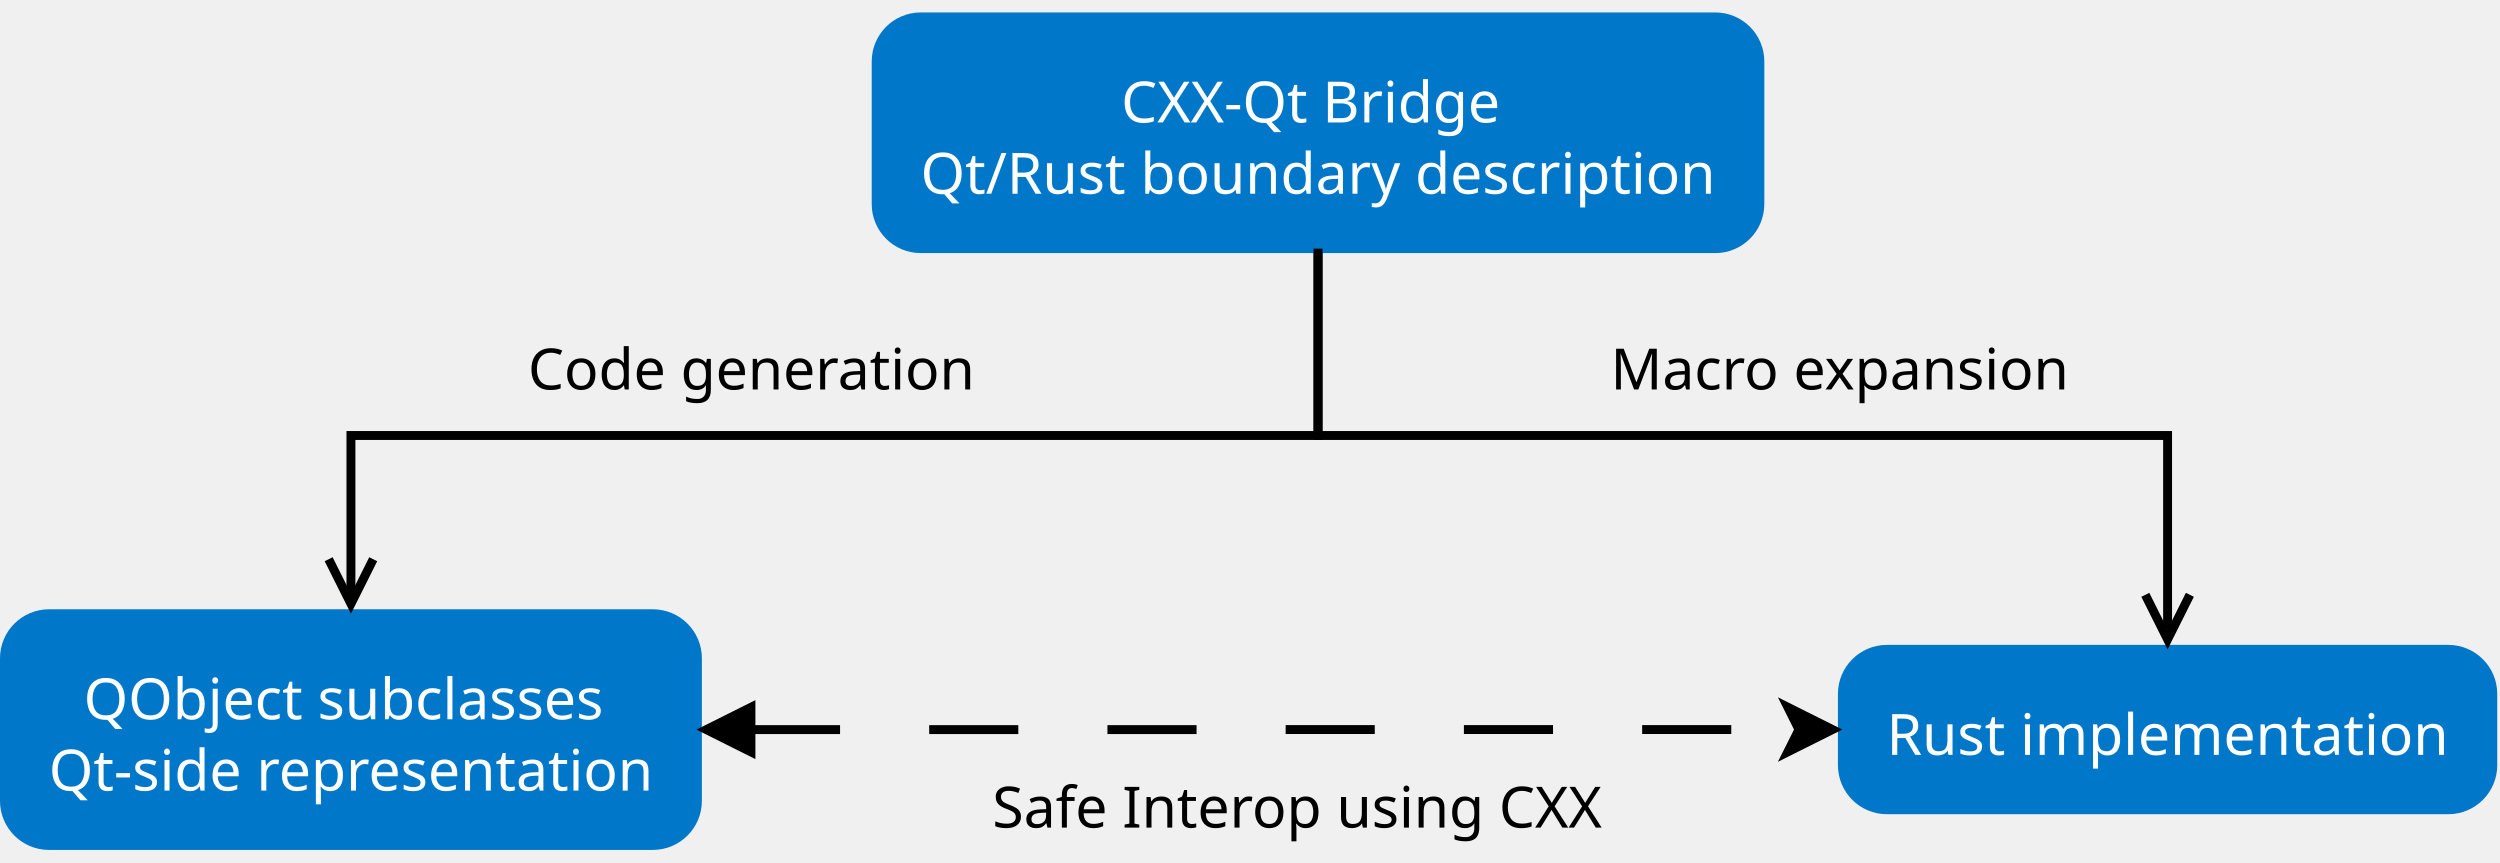
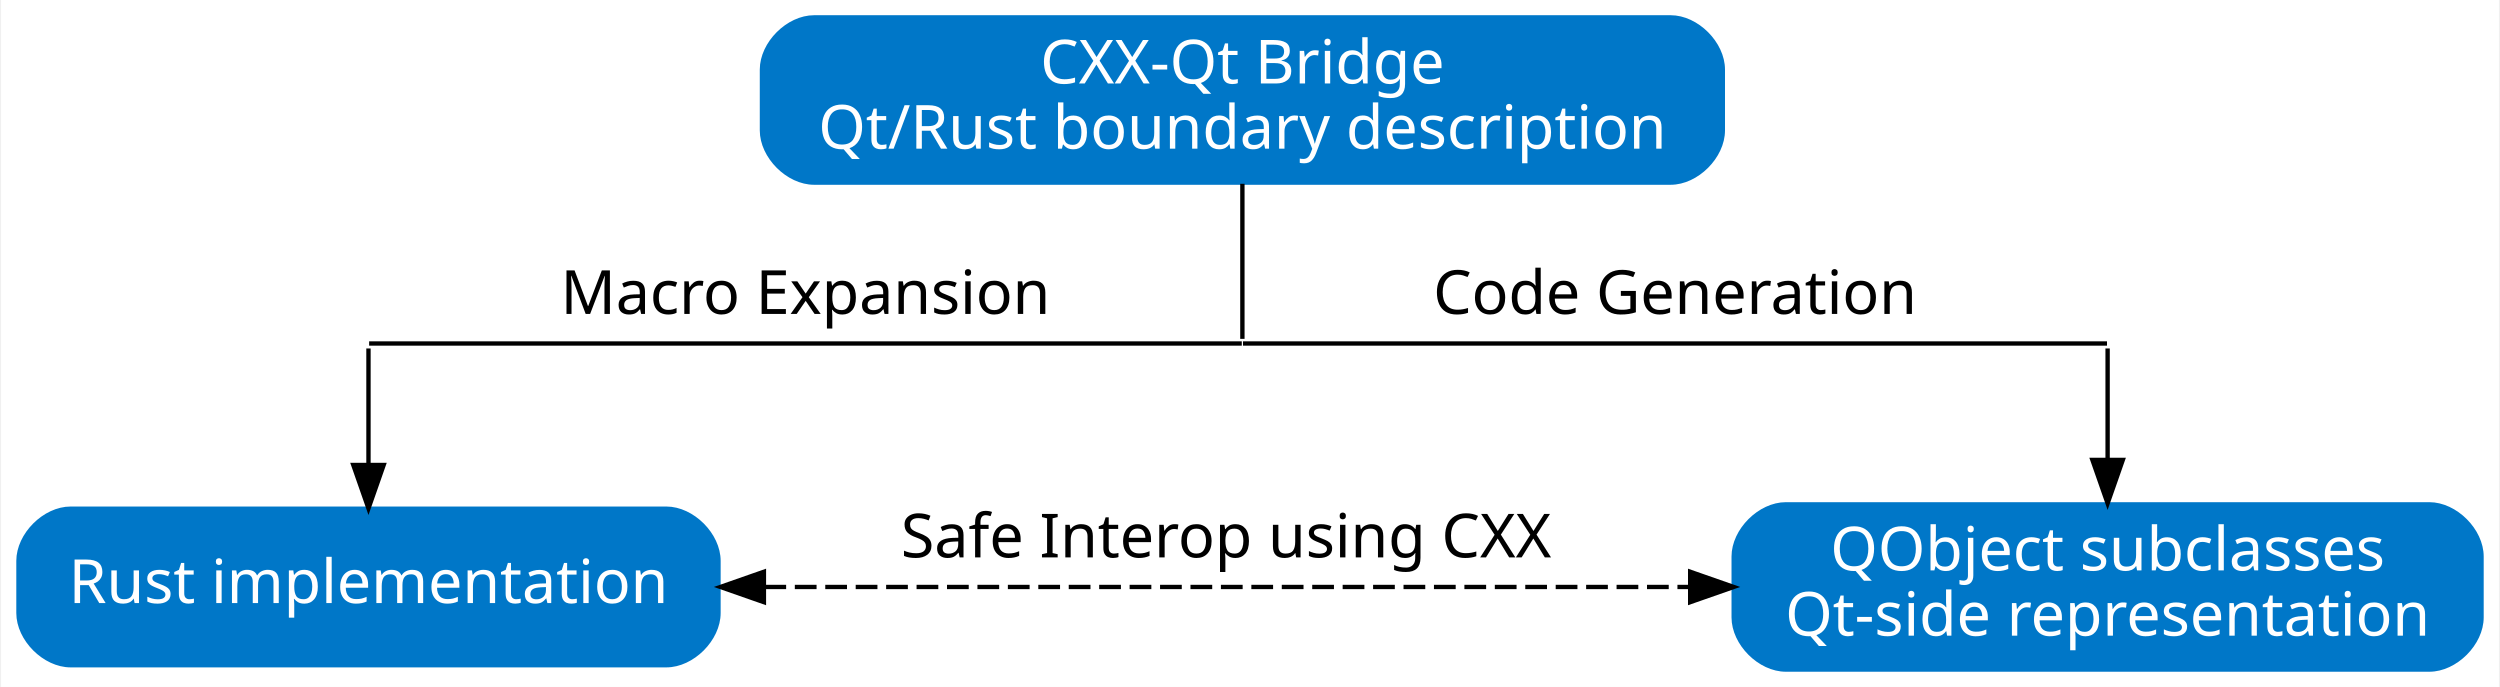
- <svg xmlns="http://www.w3.org/2000/svg" width="29cm" height="10cm" viewBox="459 225 561 188">
-   <g>
-     <rect style="fill: #0077c8" x="655.614" y="226.068" width="198.3" height="52" rx="10" ry="10" />
-     <rect style="fill: none; fill-opacity:0; stroke-width: 2; stroke: #0077c8" x="655.614" y="226.068" width="198.3" height="52" rx="10" ry="10" />
-     <text font-size="12.8" style="fill: #ffffff;text-anchor:middle;font-family:sans-serif;font-style:normal;font-weight:normal" x="754.764" y="249.751">
-       <tspan x="754.764" y="249.751">CXX-Qt Bridge</tspan>
-       <tspan x="754.764" y="265.751">Qt/Rust boundary description</tspan>
-     </text>
+ <svg xmlns="http://www.w3.org/2000/svg" width="575pt" height="158pt" viewBox="0.00 0.00 574.50 158.00">
+   <g id="graph0" class="graph" transform="scale(1 1) rotate(0) translate(4 154)">
+     <polygon fill="white" stroke="transparent" points="-4,4 -4,-154 570.5,-154 570.5,4 -4,4" />
+     <g id="node1" class="node">
+       <path fill="#0077c8" stroke="#0077c8" d="M149,-37C149,-37 12,-37 12,-37 6,-37 0,-31 0,-25 0,-25 0,-13 0,-13 0,-7 6,-1 12,-1 12,-1 149,-1 149,-1 155,-1 161,-7 161,-13 161,-13 161,-25 161,-25 161,-31 155,-37 149,-37" />
+       <text text-anchor="middle" x="80.5" y="-15.3" font-family="sans-serif" font-size="14.00" fill="white">Rust implementation</text>
+     </g>
+     <g id="node3" class="node">
+       <path fill="#0077c8" stroke="#0077c8" d="M554.5,-38C554.5,-38 406.5,-38 406.5,-38 400.5,-38 394.5,-32 394.5,-26 394.5,-26 394.5,-12 394.5,-12 394.5,-6 400.5,0 406.5,0 406.5,0 554.5,0 554.5,0 560.5,0 566.5,-6 566.5,-12 566.5,-12 566.5,-26 566.5,-26 566.5,-32 560.5,-38 554.5,-38" />
+       <text text-anchor="middle" x="480.5" y="-22.8" font-family="sans-serif" font-size="14.00" fill="white">QObject subclasses</text>
+       <text text-anchor="middle" x="480.5" y="-7.8" font-family="sans-serif" font-size="14.00" fill="white">Qt-side representation</text>
+     </g>
+     <g id="edge9" class="edge">
+       <path fill="none" stroke="black" stroke-dasharray="5,2" d="M171.56,-19C235.07,-19 319.68,-19 384.29,-19" />
+       <polygon fill="black" stroke="black" points="171.45,-15.5 161.45,-19 171.45,-22.5 171.45,-15.5" />
+       <polygon fill="black" stroke="black" points="384.49,-22.5 394.49,-19 384.49,-15.5 384.49,-22.5" />
+       <text text-anchor="middle" x="277.75" y="-25.8" font-family="sans-serif" font-size="14.00">Safe Interop using CXX</text>
+     </g>
+     <g id="node2" class="node">
+       <path fill="#0077c8" stroke="#0077c8" d="M380,-150C380,-150 183,-150 183,-150 177,-150 171,-144 171,-138 171,-138 171,-124 171,-124 171,-118 177,-112 183,-112 183,-112 380,-112 380,-112 386,-112 392,-118 392,-124 392,-124 392,-138 392,-138 392,-144 386,-150 380,-150" />
+       <text text-anchor="middle" x="281.5" y="-134.8" font-family="sans-serif" font-size="14.00" fill="white">CXX-Qt Bridge</text>
+       <text text-anchor="middle" x="281.5" y="-119.8" font-family="sans-serif" font-size="14.00" fill="white">Qt/Rust boundary description</text>
+     </g>
+     <g id="edge4" class="edge">
+       <path fill="none" stroke="black" d="M281.5,-111.72C281.5,-96.54 281.5,-77.25 281.5,-76.06" />
+     </g>
+     <g id="edge7" class="edge">
+       <path fill="none" stroke="black" d="M80.5,-73.85C80.5,-72.33 80.5,-59.9 80.5,-47.37" />
+       <polygon fill="black" stroke="black" points="84,-47.06 80.5,-37.06 77,-47.06 84,-47.06" />
+     </g>
+     <g id="edge5" class="edge">
+       <path fill="none" stroke="black" d="M281.36,-75C275.46,-75 86.64,-75 80.65,-75" />
+       <text text-anchor="middle" x="181" y="-81.8" font-family="sans-serif" font-size="14.00">Macro Expansion</text>
+     </g>
+     <g id="edge6" class="edge">
+       <path fill="none" stroke="black" d="M281.64,-75C287.58,-75 474.52,-75 480.36,-75" />
+       <text text-anchor="middle" x="381" y="-81.8" font-family="sans-serif" font-size="14.00">Code Generation</text>
+     </g>
+     <g id="edge8" class="edge">
+       <path fill="none" stroke="black" d="M480.5,-73.85C480.5,-72.37 480.5,-60.53 480.5,-48.33" />
+       <polygon fill="black" stroke="black" points="484,-48.22 480.5,-38.22 477,-48.22 484,-48.22" />
+     </g>
  </g>
-   <g>
-     <rect style="fill: #0077c8" x="872.432" y="367.988" width="145.95" height="36" rx="10" ry="10" />
-     <rect style="fill: none; fill-opacity:0; stroke-width: 2; stroke: #0077c8" x="872.432" y="367.988" width="145.95" height="36" rx="10" ry="10" />
-     <text font-size="12.8" style="fill: #ffffff;text-anchor:middle;font-family:sans-serif;font-style:normal;font-weight:normal" x="945.407" y="391.672">
-       <tspan x="945.407" y="391.672">Rust implementation</tspan>
-     </text>
-   </g>
-   <g>
-     <rect style="fill: #0077c8" x="460" y="360" width="155.5" height="52" rx="10" ry="10" />
-     <rect style="fill: none; fill-opacity:0; stroke-width: 2; stroke: #0077c8" x="460" y="360" width="155.5" height="52" rx="10" ry="10" />
-     <text font-size="12.8" style="fill: #ffffff;text-anchor:middle;font-family:sans-serif;font-style:normal;font-weight:normal" x="537.75" y="383.683">
-       <tspan x="537.75" y="383.683">QObject subclasses</tspan>
-       <tspan x="537.75" y="399.683">Qt-side representation</tspan>
-     </text>
-   </g>
-   <g>
-     <polyline style="fill: none; fill-opacity:0; stroke-width: 2; stroke-dasharray: 20; stroke: #000000" points="627.51,386 744.471,386 744.471,385.988 862.696,385.988 " />
-     <polygon style="fill: #000000" points="627.51,381 617.51,386 627.51,391 " />
-     <polygon style="fill: none; fill-opacity:0; stroke-width: 2; stroke: #000000" points="627.51,381 617.51,386 627.51,391 " />
-     <polygon style="fill: #000000" points="870.196,385.988 860.196,390.988 862.696,385.988 860.196,380.988 " />
-     <polygon style="fill: none; fill-opacity:0; stroke-width: 2; stroke: #000000" points="870.196,385.988 860.196,390.988 862.696,385.988 860.196,380.988 " />
-   </g>
-   <g>
-     <polyline style="fill: none; fill-opacity:0; stroke-width: 2; stroke: #000000" points="754.764,278.068 754.764,320 945.407,320 945.407,363.516 " />
-     <polyline style="fill: none; fill-opacity:0; stroke-width: 2; stroke: #000000" points="940.407,355.752 945.407,365.752 950.407,355.752 " />
-   </g>
-   <g>
-     <polyline style="fill: none; fill-opacity:0; stroke-width: 2; stroke: #000000" points="754.764,279.035 754.764,320 537.75,320 537.75,355.528 " />
-     <polyline style="fill: none; fill-opacity:0; stroke-width: 2; stroke: #000000" points="532.75,347.764 537.75,357.764 542.75,347.764 " />
-   </g>
-   <text font-size="12.8" style="fill: #000000;text-anchor:start;font-family:sans-serif;font-style:normal;font-weight:normal" x="681.682" y="407.988">
-     <tspan x="681.682" y="407.988">Safe Interop using CXX</tspan>
-   </text>
-   <text font-size="12.8" style="fill: #000000;text-anchor:start;font-family:sans-serif;font-style:normal;font-weight:normal" x="820.42" y="309.67">
-     <tspan x="820.42" y="309.67">Macro expansion</tspan>
-   </text>
-   <text font-size="12.8" style="fill: #000000;text-anchor:start;font-family:sans-serif;font-style:normal;font-weight:normal" x="577.477" y="309.67">
-     <tspan x="577.477" y="309.67">Code generation</tspan>
-   </text>
-   <text font-size="12.8" style="fill: #000000;text-anchor:start;font-family:sans-serif;font-style:normal;font-weight:normal" x="754.764" y="252.068">
-     <tspan x="754.764" y="252.068" />
-   </text>
</svg>
